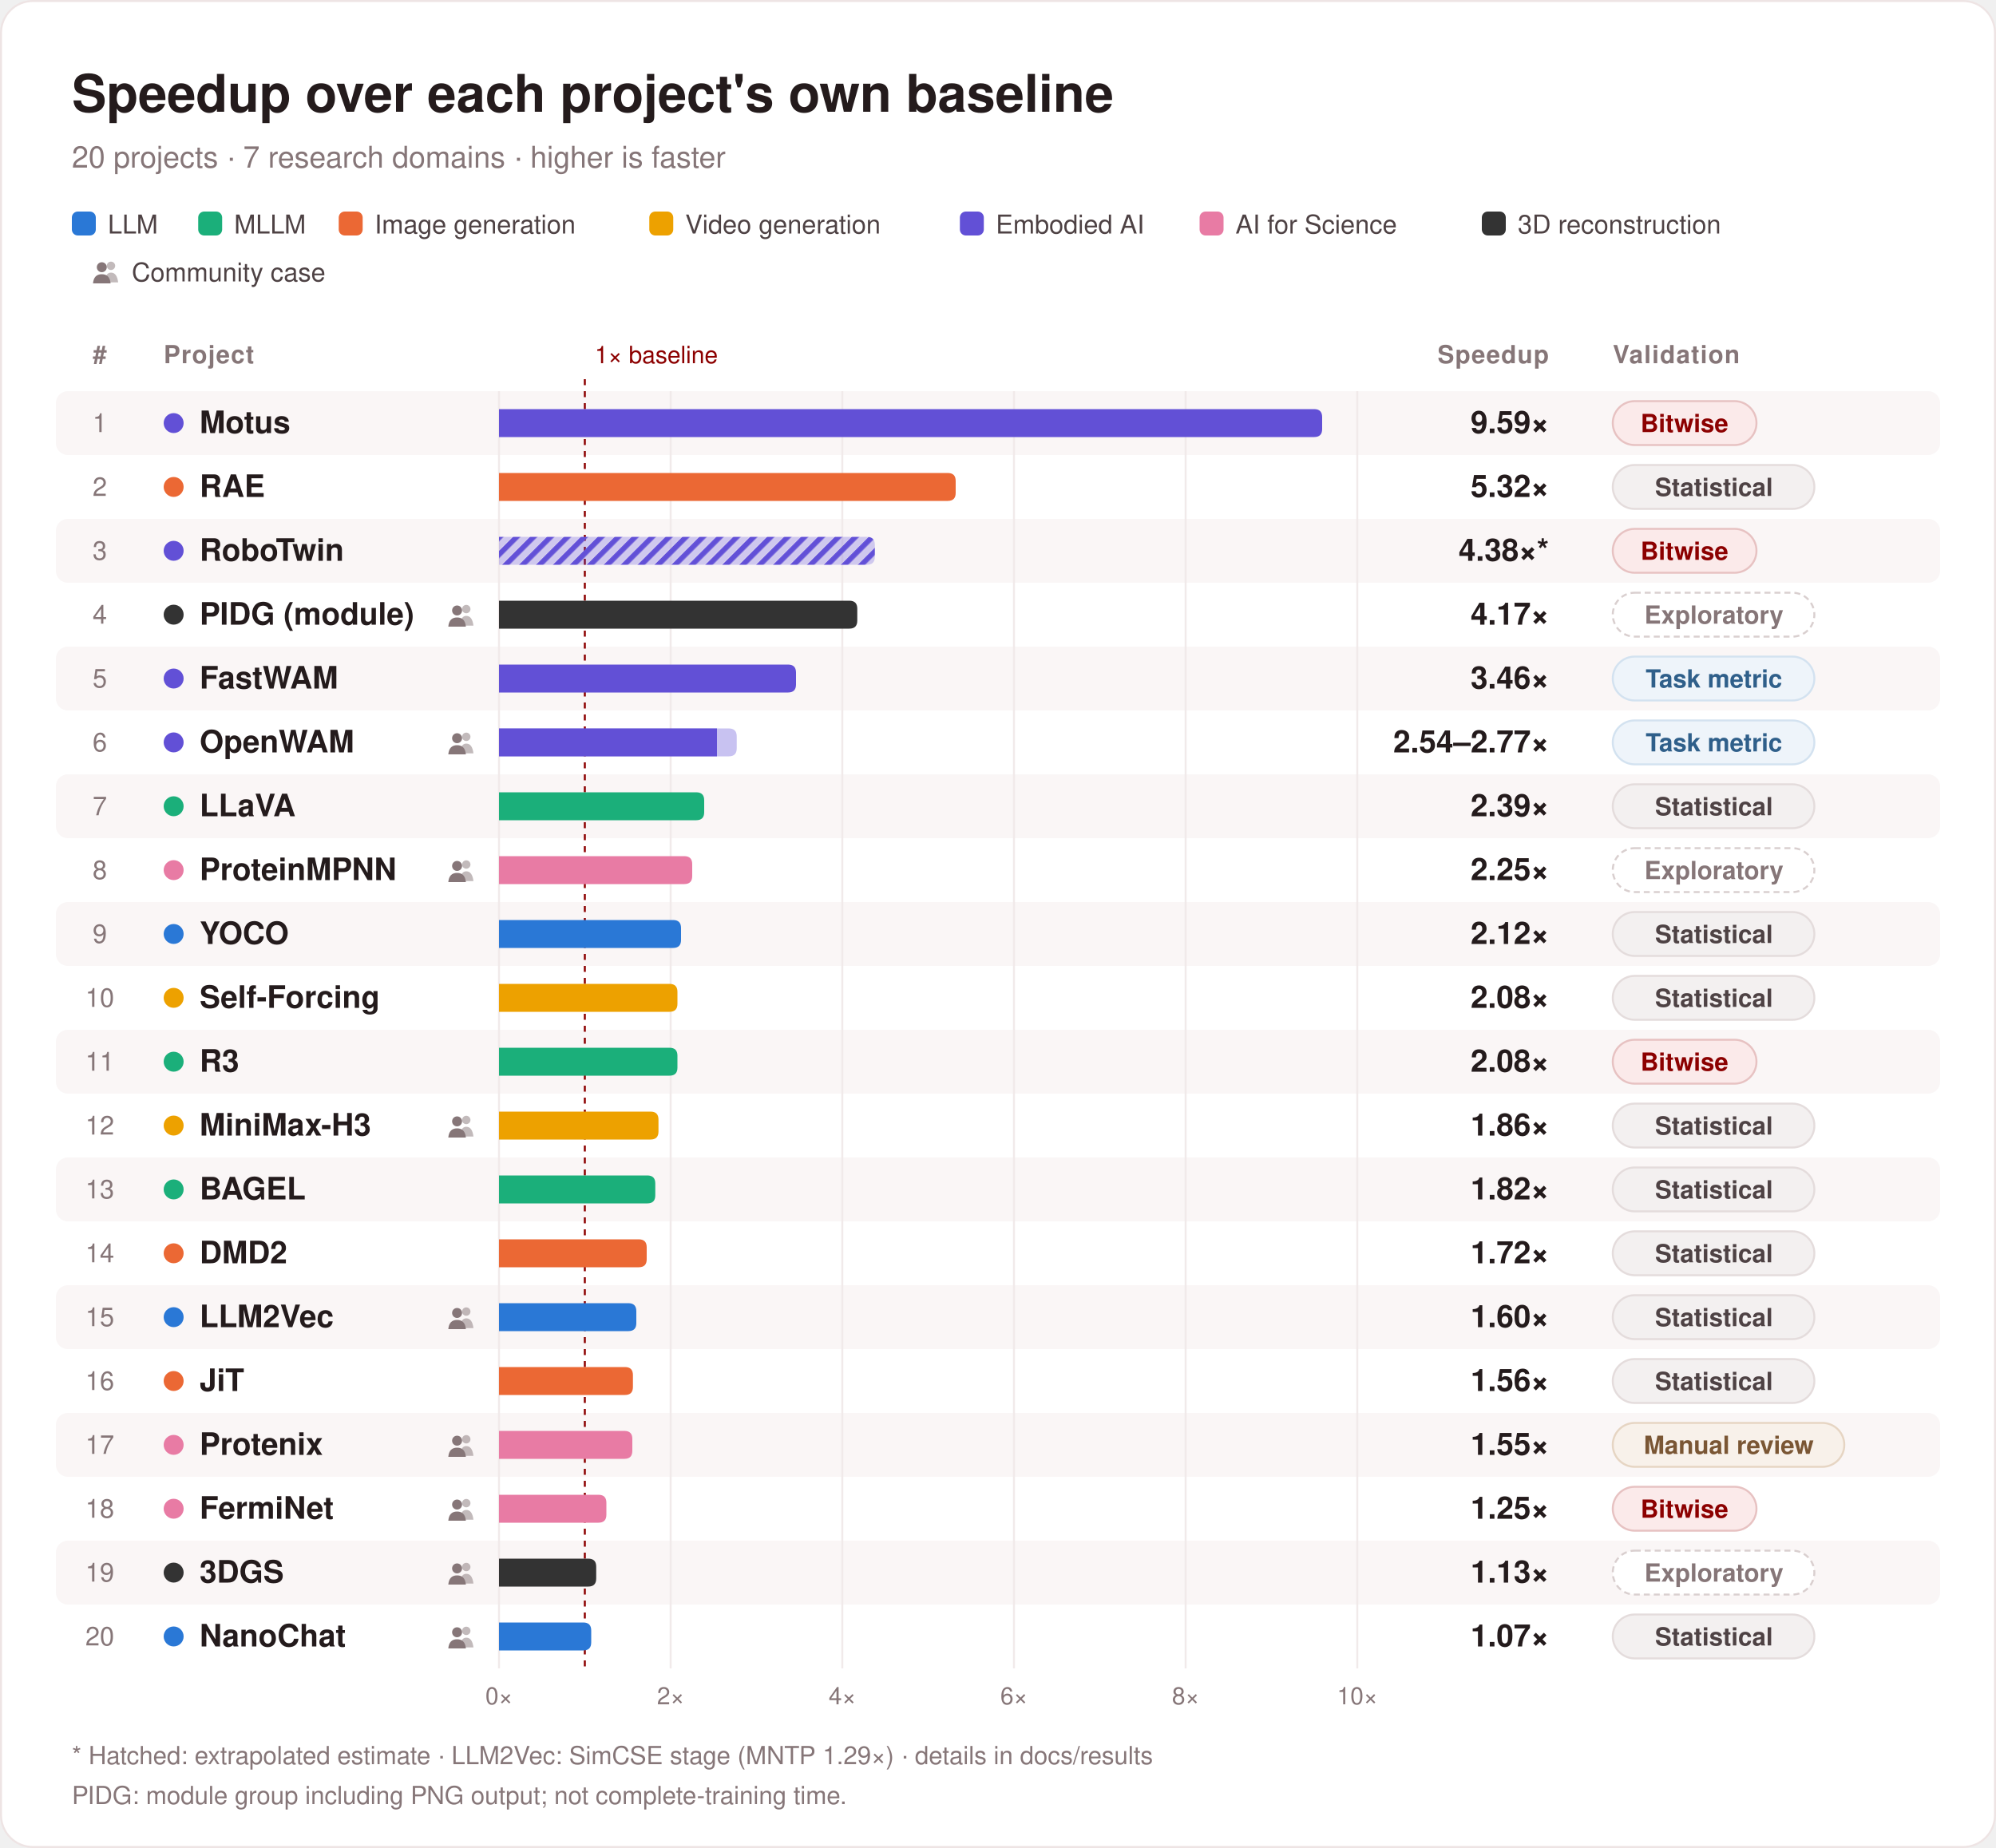
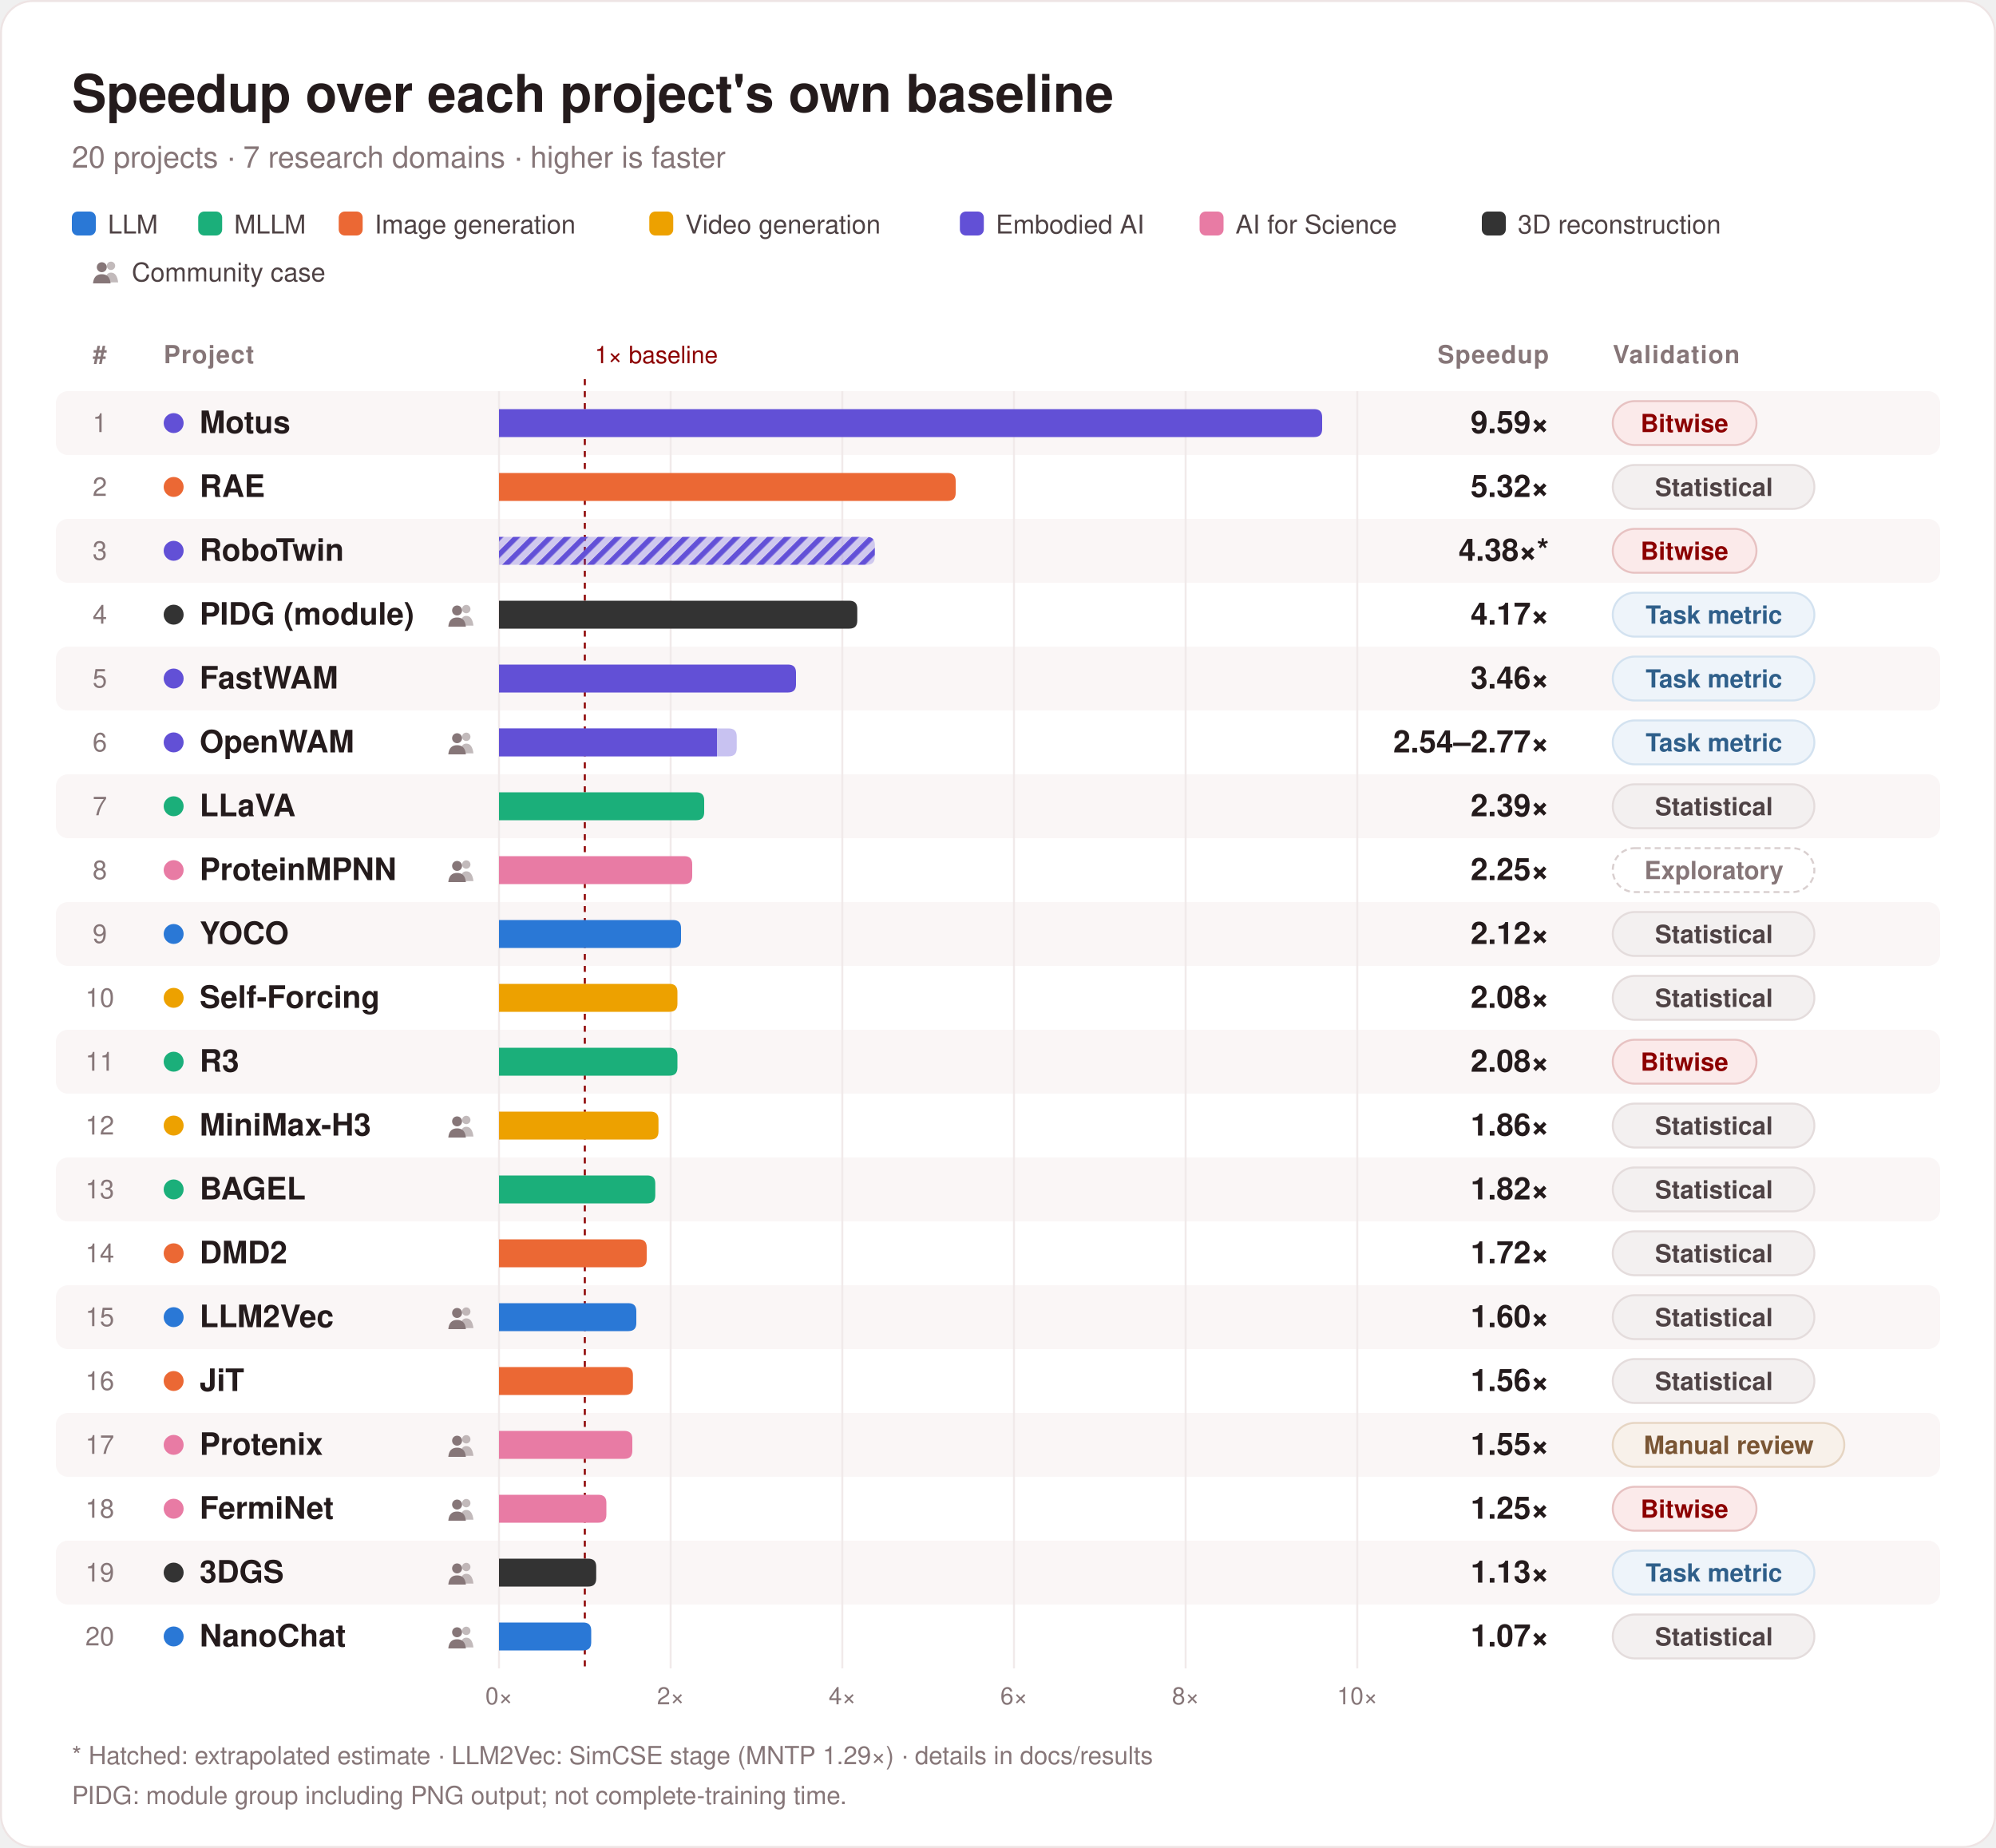
<svg xmlns="http://www.w3.org/2000/svg" width="1000" height="926" viewBox="0 0 1000 926" role="img" aria-labelledby="t d">
  <defs>
    <pattern id="h-llm" width="6" height="6" patternUnits="userSpaceOnUse" patternTransform="rotate(45)">
      <rect width="6" height="6" fill="#2a78d6" fill-opacity=".28" />
      <rect width="2.6" height="6" fill="#2a78d6" />
    </pattern>
    <pattern id="h-mllm" width="6" height="6" patternUnits="userSpaceOnUse" patternTransform="rotate(45)">
      <rect width="6" height="6" fill="#1baf7a" fill-opacity=".28" />
      <rect width="2.6" height="6" fill="#1baf7a" />
    </pattern>
    <pattern id="h-img" width="6" height="6" patternUnits="userSpaceOnUse" patternTransform="rotate(45)">
      <rect width="6" height="6" fill="#eb6834" fill-opacity=".28" />
      <rect width="2.6" height="6" fill="#eb6834" />
    </pattern>
    <pattern id="h-vid" width="6" height="6" patternUnits="userSpaceOnUse" patternTransform="rotate(45)">
      <rect width="6" height="6" fill="#eda100" fill-opacity=".28" />
      <rect width="2.6" height="6" fill="#eda100" />
    </pattern>
    <pattern id="h-emb" width="6" height="6" patternUnits="userSpaceOnUse" patternTransform="rotate(45)">
      <rect width="6" height="6" fill="#6250d6" fill-opacity=".28" />
      <rect width="2.6" height="6" fill="#6250d6" />
    </pattern>
    <pattern id="h-sci" width="6" height="6" patternUnits="userSpaceOnUse" patternTransform="rotate(45)">
      <rect width="6" height="6" fill="#e87ba4" fill-opacity=".28" />
      <rect width="2.6" height="6" fill="#e87ba4" />
    </pattern>
    <pattern id="h-3d" width="6" height="6" patternUnits="userSpaceOnUse" patternTransform="rotate(45)">
      <rect width="6" height="6" fill="#333333" fill-opacity=".28" />
      <rect width="2.6" height="6" fill="#333333" />
    </pattern>
    <style>text{font-family:-apple-system,BlinkMacSystemFont,"Segoe UI","Helvetica Neue",Helvetica,Arial,"PingFang SC","Hiragino Sans GB","Microsoft YaHei","Noto Sans CJK SC",sans-serif}.title{font-size:26px;font-weight:700;fill:#241B1C}.sub{font-size:15px;fill:#867678}.col{font-size:12.5px;font-weight:600;fill:#867678;letter-spacing:.04em}.rank{font-size:13px;fill:#867678;font-variant-numeric:tabular-nums}.name{font-size:15.5px;font-weight:600;fill:#241B1C}.dom{font-size:13px;fill:#867678}.val{font-size:15.5px;font-weight:700;fill:#241B1C;font-variant-numeric:tabular-nums}.chip{font-size:12.5px;font-weight:600}.leg{font-size:13px;fill:#4E4244}.tick{font-size:12px;fill:#867678;font-variant-numeric:tabular-nums}.foot{font-size:12.5px;fill:#867678}.big{font-size:26px;font-weight:800;fill:#241B1C;font-variant-numeric:tabular-nums}.tl{font-size:13px;fill:#4E4244;font-variant-numeric:tabular-nums}.tlb{font-size:13px;font-weight:700;fill:#241B1C;font-variant-numeric:tabular-nums}.q{font-size:13px;fill:#4E4244}</style>
  </defs>
  <rect x="0.5" y="0.5" width="999" height="925" rx="16" fill="#FFFFFF" stroke="#EEE4E4" />
  <text x="36" y="56" class="title">Speedup over each project's own baseline</text>
  <text x="36" y="84" class="sub">20 projects · 7 research domains · higher is faster</text>
  <rect x="36" y="106" width="12" height="12" rx="3" fill="#2a78d6" />
  <text x="54" y="117" class="leg">LLM</text>
  <rect x="99.3" y="106" width="12" height="12" rx="3" fill="#1baf7a" />
  <text x="117.3" y="117" class="leg">MLLM</text>
  <rect x="169.7" y="106" width="12" height="12" rx="3" fill="#eb6834" />
  <text x="187.7" y="117" class="leg">Image generation</text>
  <rect x="325.3" y="106" width="12" height="12" rx="3" fill="#eda100" />
  <text x="343.3" y="117" class="leg">Video generation</text>
  <rect x="480.9" y="106" width="12" height="12" rx="3" fill="#6250d6" />
  <text x="498.9" y="117" class="leg">Embodied AI</text>
  <rect x="601" y="106" width="12" height="12" rx="3" fill="#e87ba4" />
  <text x="619" y="117" class="leg">AI for Science</text>
  <rect x="742.4" y="106" width="12" height="12" rx="3" fill="#333333" />
  <text x="760.4" y="117" class="leg">3D reconstruction</text>
  <g fill="#867678">
    <g fill-opacity=".5">
      <circle cx="55.6" cy="133.2" r="2.1" />
      <path d="M52.4 141.5Q52.8 136.6 55.6 136.6Q58.6 136.6 59.2 141.5Z" />
    </g>
    <circle cx="51.0" cy="133.9" r="2.5" />
    <path d="M46.6 142.0Q47.0 137.4 51.0 137.4Q55.0 137.4 55.4 142.0Z" />
  </g>
  <text x="66.0" y="141" class="leg">Community case</text>
  <text x="50" y="182" class="col" text-anchor="middle">#</text>
  <text x="82" y="182" class="col">Project</text>
  <text x="776" y="182" class="col" text-anchor="end">Speedup</text>
  <text x="808" y="182" class="col">Validation</text>
  <rect x="28" y="196" width="944" height="32" rx="6" fill="#FAF6F6" />
  <rect x="28" y="260" width="944" height="32" rx="6" fill="#FAF6F6" />
  <rect x="28" y="324" width="944" height="32" rx="6" fill="#FAF6F6" />
  <rect x="28" y="388" width="944" height="32" rx="6" fill="#FAF6F6" />
  <rect x="28" y="452" width="944" height="32" rx="6" fill="#FAF6F6" />
  <rect x="28" y="516" width="944" height="32" rx="6" fill="#FAF6F6" />
  <rect x="28" y="580" width="944" height="32" rx="6" fill="#FAF6F6" />
  <rect x="28" y="644" width="944" height="32" rx="6" fill="#FAF6F6" />
  <rect x="28" y="708" width="944" height="32" rx="6" fill="#FAF6F6" />
  <rect x="28" y="772" width="944" height="32" rx="6" fill="#FAF6F6" />
  <line x1="250.0" y1="196" x2="250.0" y2="836" stroke="#F1EAEA" stroke-width="1" />
  <text x="250.0" y="854" class="tick" text-anchor="middle">0×</text>
  <line x1="336.0" y1="196" x2="336.0" y2="836" stroke="#F1EAEA" stroke-width="1" />
  <text x="336.0" y="854" class="tick" text-anchor="middle">2×</text>
  <line x1="422.0" y1="196" x2="422.0" y2="836" stroke="#F1EAEA" stroke-width="1" />
  <text x="422.0" y="854" class="tick" text-anchor="middle">4×</text>
  <line x1="508.0" y1="196" x2="508.0" y2="836" stroke="#F1EAEA" stroke-width="1" />
  <text x="508.0" y="854" class="tick" text-anchor="middle">6×</text>
  <line x1="594.0" y1="196" x2="594.0" y2="836" stroke="#F1EAEA" stroke-width="1" />
  <text x="594.0" y="854" class="tick" text-anchor="middle">8×</text>
  <line x1="680.0" y1="196" x2="680.0" y2="836" stroke="#F1EAEA" stroke-width="1" />
  <text x="680.0" y="854" class="tick" text-anchor="middle">10×</text>
  <line x1="293.0" y1="190" x2="293.0" y2="836" stroke="#8C0000" stroke-width="1" stroke-dasharray="3 3" />
  <text x="298.0" y="182" class="tick" fill="#8C0000" style="fill:#8C0000">1× baseline</text>
  <text x="50" y="216.5" class="rank" text-anchor="middle">1</text>
  <circle cx="87" cy="212.0" r="5" fill="#6250d6" />
  <text x="100" y="217.0" class="name">Motus</text>
  <path d="M250.0 205.0H658.4Q662.4 205.0 662.4 209.0V215.0Q662.4 219.0 658.4 219.0H250.0Z" fill="#6250d6" />
  <text x="776" y="217.0" class="val" text-anchor="end">9.59×</text>
  <rect x="808" y="201.0" width="72" height="22" rx="11" fill="#FBEAEA" stroke="#E7C2C2" />
  <text x="843.9" y="216.5" class="chip" text-anchor="middle" style="fill:#8C0000">Bitwise</text>
  <text x="50" y="248.5" class="rank" text-anchor="middle">2</text>
  <circle cx="87" cy="244.0" r="5" fill="#eb6834" />
  <text x="100" y="249.0" class="name">RAE</text>
  <path d="M250.0 237.0H474.8Q478.8 237.0 478.8 241.0V247.0Q478.8 251.0 474.8 251.0H250.0Z" fill="#eb6834" />
  <text x="776" y="249.0" class="val" text-anchor="end">5.32×</text>
  <rect x="808" y="233.0" width="101" height="22" rx="11" fill="#F3F0F0" stroke="#E4DCDC" />
  <text x="858.7" y="248.5" class="chip" text-anchor="middle" style="fill:#4E4244">Statistical</text>
  <text x="50" y="280.5" class="rank" text-anchor="middle">3</text>
  <circle cx="87" cy="276.0" r="5" fill="#6250d6" />
  <text x="100" y="281.0" class="name">RoboTwin</text>
  <path d="M250.0 269.0H434.3Q438.3 269.0 438.3 273.0V279.0Q438.3 283.0 434.3 283.0H250.0Z" fill="url(#h-emb)" />
  <text x="776" y="281.0" class="val" text-anchor="end">4.38×*</text>
  <rect x="808" y="265.0" width="72" height="22" rx="11" fill="#FBEAEA" stroke="#E7C2C2" />
  <text x="843.9" y="280.5" class="chip" text-anchor="middle" style="fill:#8C0000">Bitwise</text>
  <text x="50" y="312.5" class="rank" text-anchor="middle">4</text>
  <circle cx="87" cy="308.0" r="5" fill="#333333" />
  <text x="100" y="313.0" class="name">PIDG (module)</text>
  <g fill="#867678">
    <g fill-opacity=".5">
      <circle cx="233.6" cy="305.2" r="2.1" />
      <path d="M230.4 313.5Q230.8 308.6 233.6 308.6Q236.6 308.6 237.2 313.5Z" />
    </g>
    <circle cx="229.0" cy="305.9" r="2.5" />
    <path d="M224.6 314.0Q225.0 309.4 229.0 309.4Q233.0 309.4 233.4 314.0Z" />
  </g>
  <path d="M250.0 301.0H425.5Q429.5 301.0 429.5 305.0V311.0Q429.5 315.0 425.5 315.0H250.0Z" fill="#333333" />
  <text x="776" y="313.0" class="val" text-anchor="end">4.17×</text>
-   <rect x="808" y="297.0" width="101" height="22" rx="11" fill="#FFFFFF" stroke="#D9CFCF" stroke-dasharray="3 2" />
-   <text x="858.7" y="312.5" class="chip" text-anchor="middle" style="fill:#867678">Exploratory</text>
+   <rect x="808" y="297.0" width="101" height="22" rx="11" fill="#EEF4FA" stroke="#D3E2F0" />
+   <text x="858.7" y="312.5" class="chip" text-anchor="middle" style="fill:#2F5F8A">Task metric</text>
  <text x="50" y="344.5" class="rank" text-anchor="middle">5</text>
  <circle cx="87" cy="340.0" r="5" fill="#6250d6" />
  <text x="100" y="345.0" class="name">FastWAM</text>
  <path d="M250.0 333.0H394.8Q398.8 333.0 398.8 337.0V343.0Q398.8 347.0 394.8 347.0H250.0Z" fill="#6250d6" />
  <text x="776" y="345.0" class="val" text-anchor="end">3.46×</text>
  <rect x="808" y="329.0" width="101" height="22" rx="11" fill="#EEF4FA" stroke="#D3E2F0" />
  <text x="858.7" y="344.5" class="chip" text-anchor="middle" style="fill:#2F5F8A">Task metric</text>
  <text x="50" y="376.5" class="rank" text-anchor="middle">6</text>
  <circle cx="87" cy="372.0" r="5" fill="#6250d6" />
  <text x="100" y="377.0" class="name">OpenWAM</text>
  <g fill="#867678">
    <g fill-opacity=".5">
      <circle cx="233.6" cy="369.2" r="2.1" />
      <path d="M230.4 377.5Q230.8 372.6 233.6 372.6Q236.6 372.6 237.2 377.5Z" />
    </g>
    <circle cx="229.0" cy="369.9" r="2.5" />
    <path d="M224.6 378.0Q225.0 373.4 229.0 373.4Q233.0 373.4 233.4 378.0Z" />
  </g>
  <path d="M250.0 365.0H365.1Q369.1 365.0 369.1 369.0V375.0Q369.1 379.0 365.1 379.0H250.0Z" fill="#6250d6" fill-opacity=".35" />
  <path d="M250.0 365.0H359.2Q359.2 365.0 359.2 365.0V379.0Q359.2 379.0 359.2 379.0H250.0Z" fill="#6250d6" />
  <text x="776" y="377.0" class="val" text-anchor="end">2.54–2.77×</text>
  <rect x="808" y="361.0" width="101" height="22" rx="11" fill="#EEF4FA" stroke="#D3E2F0" />
  <text x="858.7" y="376.5" class="chip" text-anchor="middle" style="fill:#2F5F8A">Task metric</text>
  <text x="50" y="408.5" class="rank" text-anchor="middle">7</text>
  <circle cx="87" cy="404.0" r="5" fill="#1baf7a" />
  <text x="100" y="409.0" class="name">LLaVA</text>
  <path d="M250.0 397.0H348.8Q352.8 397.0 352.8 401.0V407.0Q352.8 411.0 348.8 411.0H250.0Z" fill="#1baf7a" />
  <text x="776" y="409.0" class="val" text-anchor="end">2.39×</text>
  <rect x="808" y="393.0" width="101" height="22" rx="11" fill="#F3F0F0" stroke="#E4DCDC" />
  <text x="858.7" y="408.5" class="chip" text-anchor="middle" style="fill:#4E4244">Statistical</text>
  <text x="50" y="440.5" class="rank" text-anchor="middle">8</text>
  <circle cx="87" cy="436.0" r="5" fill="#e87ba4" />
  <text x="100" y="441.0" class="name">ProteinMPNN</text>
  <g fill="#867678">
    <g fill-opacity=".5">
      <circle cx="233.6" cy="433.2" r="2.1" />
      <path d="M230.4 441.5Q230.8 436.6 233.6 436.6Q236.6 436.6 237.2 441.5Z" />
    </g>
    <circle cx="229.0" cy="433.9" r="2.5" />
    <path d="M224.6 442.0Q225.0 437.4 229.0 437.4Q233.0 437.4 233.4 442.0Z" />
  </g>
  <path d="M250.0 429.0H342.8Q346.8 429.0 346.8 433.0V439.0Q346.8 443.0 342.8 443.0H250.0Z" fill="#e87ba4" />
  <text x="776" y="441.0" class="val" text-anchor="end">2.25×</text>
  <rect x="808" y="425.0" width="101" height="22" rx="11" fill="#FFFFFF" stroke="#D9CFCF" stroke-dasharray="3 2" />
  <text x="858.7" y="440.5" class="chip" text-anchor="middle" style="fill:#867678">Exploratory</text>
  <text x="50" y="472.5" class="rank" text-anchor="middle">9</text>
  <circle cx="87" cy="468.0" r="5" fill="#2a78d6" />
  <text x="100" y="473.0" class="name">YOCO</text>
  <path d="M250.0 461.0H337.2Q341.2 461.0 341.2 465.0V471.0Q341.2 475.0 337.2 475.0H250.0Z" fill="#2a78d6" />
  <text x="776" y="473.0" class="val" text-anchor="end">2.12×</text>
  <rect x="808" y="457.0" width="101" height="22" rx="11" fill="#F3F0F0" stroke="#E4DCDC" />
  <text x="858.7" y="472.5" class="chip" text-anchor="middle" style="fill:#4E4244">Statistical</text>
  <text x="50" y="504.5" class="rank" text-anchor="middle">10</text>
  <circle cx="87" cy="500.0" r="5" fill="#eda100" />
  <text x="100" y="505.0" class="name">Self-Forcing</text>
  <path d="M250.0 493.0H335.4Q339.4 493.0 339.4 497.0V503.0Q339.4 507.0 335.4 507.0H250.0Z" fill="#eda100" />
  <text x="776" y="505.0" class="val" text-anchor="end">2.08×</text>
  <rect x="808" y="489.0" width="101" height="22" rx="11" fill="#F3F0F0" stroke="#E4DCDC" />
  <text x="858.7" y="504.5" class="chip" text-anchor="middle" style="fill:#4E4244">Statistical</text>
  <text x="50" y="536.5" class="rank" text-anchor="middle">11</text>
  <circle cx="87" cy="532.0" r="5" fill="#1baf7a" />
  <text x="100" y="537.0" class="name">R3</text>
  <path d="M250.0 525.0H335.4Q339.4 525.0 339.4 529.0V535.0Q339.4 539.0 335.4 539.0H250.0Z" fill="#1baf7a" />
  <text x="776" y="537.0" class="val" text-anchor="end">2.08×</text>
  <rect x="808" y="521.0" width="72" height="22" rx="11" fill="#FBEAEA" stroke="#E7C2C2" />
  <text x="843.9" y="536.5" class="chip" text-anchor="middle" style="fill:#8C0000">Bitwise</text>
  <text x="50" y="568.5" class="rank" text-anchor="middle">12</text>
  <circle cx="87" cy="564.0" r="5" fill="#eda100" />
  <text x="100" y="569.0" class="name">MiniMax-H3</text>
  <g fill="#867678">
    <g fill-opacity=".5">
      <circle cx="233.6" cy="561.2" r="2.1" />
      <path d="M230.4 569.5Q230.8 564.6 233.6 564.6Q236.6 564.6 237.2 569.5Z" />
    </g>
    <circle cx="229.0" cy="561.9" r="2.5" />
    <path d="M224.6 570.0Q225.0 565.4 229.0 565.4Q233.0 565.4 233.4 570.0Z" />
  </g>
  <path d="M250.0 557.0H325.9Q329.9 557.0 329.9 561.0V567.0Q329.9 571.0 325.9 571.0H250.0Z" fill="#eda100" />
  <text x="776" y="569.0" class="val" text-anchor="end">1.86×</text>
  <rect x="808" y="553.0" width="101" height="22" rx="11" fill="#F3F0F0" stroke="#E4DCDC" />
  <text x="858.7" y="568.5" class="chip" text-anchor="middle" style="fill:#4E4244">Statistical</text>
  <text x="50" y="600.5" class="rank" text-anchor="middle">13</text>
  <circle cx="87" cy="596.0" r="5" fill="#1baf7a" />
  <text x="100" y="601.0" class="name">BAGEL</text>
  <path d="M250.0 589.0H324.3Q328.3 589.0 328.3 593.0V599.0Q328.3 603.0 324.3 603.0H250.0Z" fill="#1baf7a" />
  <text x="776" y="601.0" class="val" text-anchor="end">1.82×</text>
  <rect x="808" y="585.0" width="101" height="22" rx="11" fill="#F3F0F0" stroke="#E4DCDC" />
  <text x="858.7" y="600.5" class="chip" text-anchor="middle" style="fill:#4E4244">Statistical</text>
  <text x="50" y="632.5" class="rank" text-anchor="middle">14</text>
  <circle cx="87" cy="628.0" r="5" fill="#eb6834" />
  <text x="100" y="633.0" class="name">DMD2</text>
  <path d="M250.0 621.0H320.0Q324.0 621.0 324.0 625.0V631.0Q324.0 635.0 320.0 635.0H250.0Z" fill="#eb6834" />
  <text x="776" y="633.0" class="val" text-anchor="end">1.72×</text>
  <rect x="808" y="617.0" width="101" height="22" rx="11" fill="#F3F0F0" stroke="#E4DCDC" />
  <text x="858.7" y="632.5" class="chip" text-anchor="middle" style="fill:#4E4244">Statistical</text>
  <text x="50" y="664.5" class="rank" text-anchor="middle">15</text>
  <circle cx="87" cy="660.0" r="5" fill="#2a78d6" />
  <text x="100" y="665.0" class="name">LLM2Vec</text>
  <g fill="#867678">
    <g fill-opacity=".5">
      <circle cx="233.6" cy="657.2" r="2.1" />
      <path d="M230.4 665.5Q230.8 660.6 233.6 660.6Q236.6 660.6 237.2 665.5Z" />
    </g>
    <circle cx="229.0" cy="657.9" r="2.5" />
    <path d="M224.6 666.0Q225.0 661.4 229.0 661.4Q233.0 661.4 233.4 666.0Z" />
  </g>
  <path d="M250.0 653.0H314.8Q318.8 653.0 318.8 657.0V663.0Q318.8 667.0 314.8 667.0H250.0Z" fill="#2a78d6" />
  <text x="776" y="665.0" class="val" text-anchor="end">1.60×</text>
  <rect x="808" y="649.0" width="101" height="22" rx="11" fill="#F3F0F0" stroke="#E4DCDC" />
  <text x="858.7" y="664.5" class="chip" text-anchor="middle" style="fill:#4E4244">Statistical</text>
  <text x="50" y="696.5" class="rank" text-anchor="middle">16</text>
  <circle cx="87" cy="692.0" r="5" fill="#eb6834" />
  <text x="100" y="697.0" class="name">JiT</text>
  <path d="M250.0 685.0H313.1Q317.1 685.0 317.1 689.0V695.0Q317.1 699.0 313.1 699.0H250.0Z" fill="#eb6834" />
  <text x="776" y="697.0" class="val" text-anchor="end">1.56×</text>
  <rect x="808" y="681.0" width="101" height="22" rx="11" fill="#F3F0F0" stroke="#E4DCDC" />
  <text x="858.7" y="696.5" class="chip" text-anchor="middle" style="fill:#4E4244">Statistical</text>
  <text x="50" y="728.5" class="rank" text-anchor="middle">17</text>
  <circle cx="87" cy="724.0" r="5" fill="#e87ba4" />
  <text x="100" y="729.0" class="name">Protenix</text>
  <g fill="#867678">
    <g fill-opacity=".5">
      <circle cx="233.6" cy="721.2" r="2.1" />
      <path d="M230.4 729.5Q230.8 724.6 233.6 724.6Q236.6 724.6 237.2 729.5Z" />
    </g>
    <circle cx="229.0" cy="721.9" r="2.5" />
    <path d="M224.6 730.0Q225.0 725.4 229.0 725.4Q233.0 725.4 233.4 730.0Z" />
  </g>
  <path d="M250.0 717.0H312.8Q316.8 717.0 316.8 721.0V727.0Q316.8 731.0 312.8 731.0H250.0Z" fill="#e87ba4" />
  <text x="776" y="729.0" class="val" text-anchor="end">1.55×</text>
  <rect x="808" y="713.0" width="116" height="22" rx="11" fill="#F8F1EA" stroke="#E6D5C3" />
  <text x="866.1" y="728.5" class="chip" text-anchor="middle" style="fill:#7A5634">Manual review</text>
  <text x="50" y="760.5" class="rank" text-anchor="middle">18</text>
  <circle cx="87" cy="756.0" r="5" fill="#e87ba4" />
  <text x="100" y="761.0" class="name">FermiNet</text>
  <g fill="#867678">
    <g fill-opacity=".5">
      <circle cx="233.6" cy="753.2" r="2.1" />
      <path d="M230.4 761.5Q230.8 756.6 233.6 756.6Q236.6 756.6 237.2 761.5Z" />
    </g>
    <circle cx="229.0" cy="753.9" r="2.5" />
    <path d="M224.6 762.0Q225.0 757.4 229.0 757.4Q233.0 757.4 233.4 762.0Z" />
  </g>
  <path d="M250.0 749.0H299.8Q303.8 749.0 303.8 753.0V759.0Q303.8 763.0 299.8 763.0H250.0Z" fill="#e87ba4" />
  <text x="776" y="761.0" class="val" text-anchor="end">1.25×</text>
  <rect x="808" y="745.0" width="72" height="22" rx="11" fill="#FBEAEA" stroke="#E7C2C2" />
  <text x="843.9" y="760.5" class="chip" text-anchor="middle" style="fill:#8C0000">Bitwise</text>
  <text x="50" y="792.5" class="rank" text-anchor="middle">19</text>
  <circle cx="87" cy="788.0" r="5" fill="#333333" />
  <text x="100" y="793.0" class="name">3DGS</text>
  <g fill="#867678">
    <g fill-opacity=".5">
      <circle cx="233.6" cy="785.2" r="2.1" />
      <path d="M230.4 793.5Q230.8 788.6 233.6 788.6Q236.6 788.6 237.2 793.5Z" />
    </g>
    <circle cx="229.0" cy="785.9" r="2.5" />
    <path d="M224.6 794.0Q225.0 789.4 229.0 789.4Q233.0 789.4 233.4 794.0Z" />
  </g>
  <path d="M250.0 781.0H294.7Q298.7 781.0 298.7 785.0V791.0Q298.7 795.0 294.7 795.0H250.0Z" fill="#333333" />
  <text x="776" y="793.0" class="val" text-anchor="end">1.13×</text>
-   <rect x="808" y="777.0" width="101" height="22" rx="11" fill="#FFFFFF" stroke="#D9CFCF" stroke-dasharray="3 2" />
-   <text x="858.7" y="792.5" class="chip" text-anchor="middle" style="fill:#867678">Exploratory</text>
+   <rect x="808" y="777.0" width="101" height="22" rx="11" fill="#EEF4FA" stroke="#D3E2F0" />
+   <text x="858.7" y="792.5" class="chip" text-anchor="middle" style="fill:#2F5F8A">Task metric</text>
  <text x="50" y="824.5" class="rank" text-anchor="middle">20</text>
  <circle cx="87" cy="820.0" r="5" fill="#2a78d6" />
  <text x="100" y="825.0" class="name">NanoChat</text>
  <g fill="#867678">
    <g fill-opacity=".5">
      <circle cx="233.6" cy="817.2" r="2.1" />
      <path d="M230.4 825.5Q230.8 820.6 233.6 820.6Q236.6 820.6 237.2 825.5Z" />
    </g>
    <circle cx="229.0" cy="817.9" r="2.5" />
    <path d="M224.6 826.0Q225.0 821.4 229.0 821.4Q233.0 821.4 233.4 826.0Z" />
  </g>
  <path d="M250.0 813.0H292.2Q296.2 813.0 296.2 817.0V823.0Q296.2 827.0 292.2 827.0H250.0Z" fill="#2a78d6" />
  <text x="776" y="825.0" class="val" text-anchor="end">1.07×</text>
  <rect x="808" y="809.0" width="101" height="22" rx="11" fill="#F3F0F0" stroke="#E4DCDC" />
  <text x="858.7" y="824.5" class="chip" text-anchor="middle" style="fill:#4E4244">Statistical</text>
  <text x="36" y="884" class="foot">* Hatched: extrapolated estimate · LLM2Vec: SimCSE stage (MNTP 1.29×) · details in docs/results</text>
  <text x="36" y="904" class="foot">PIDG: module group including PNG output; not complete-training time.</text>
</svg>
